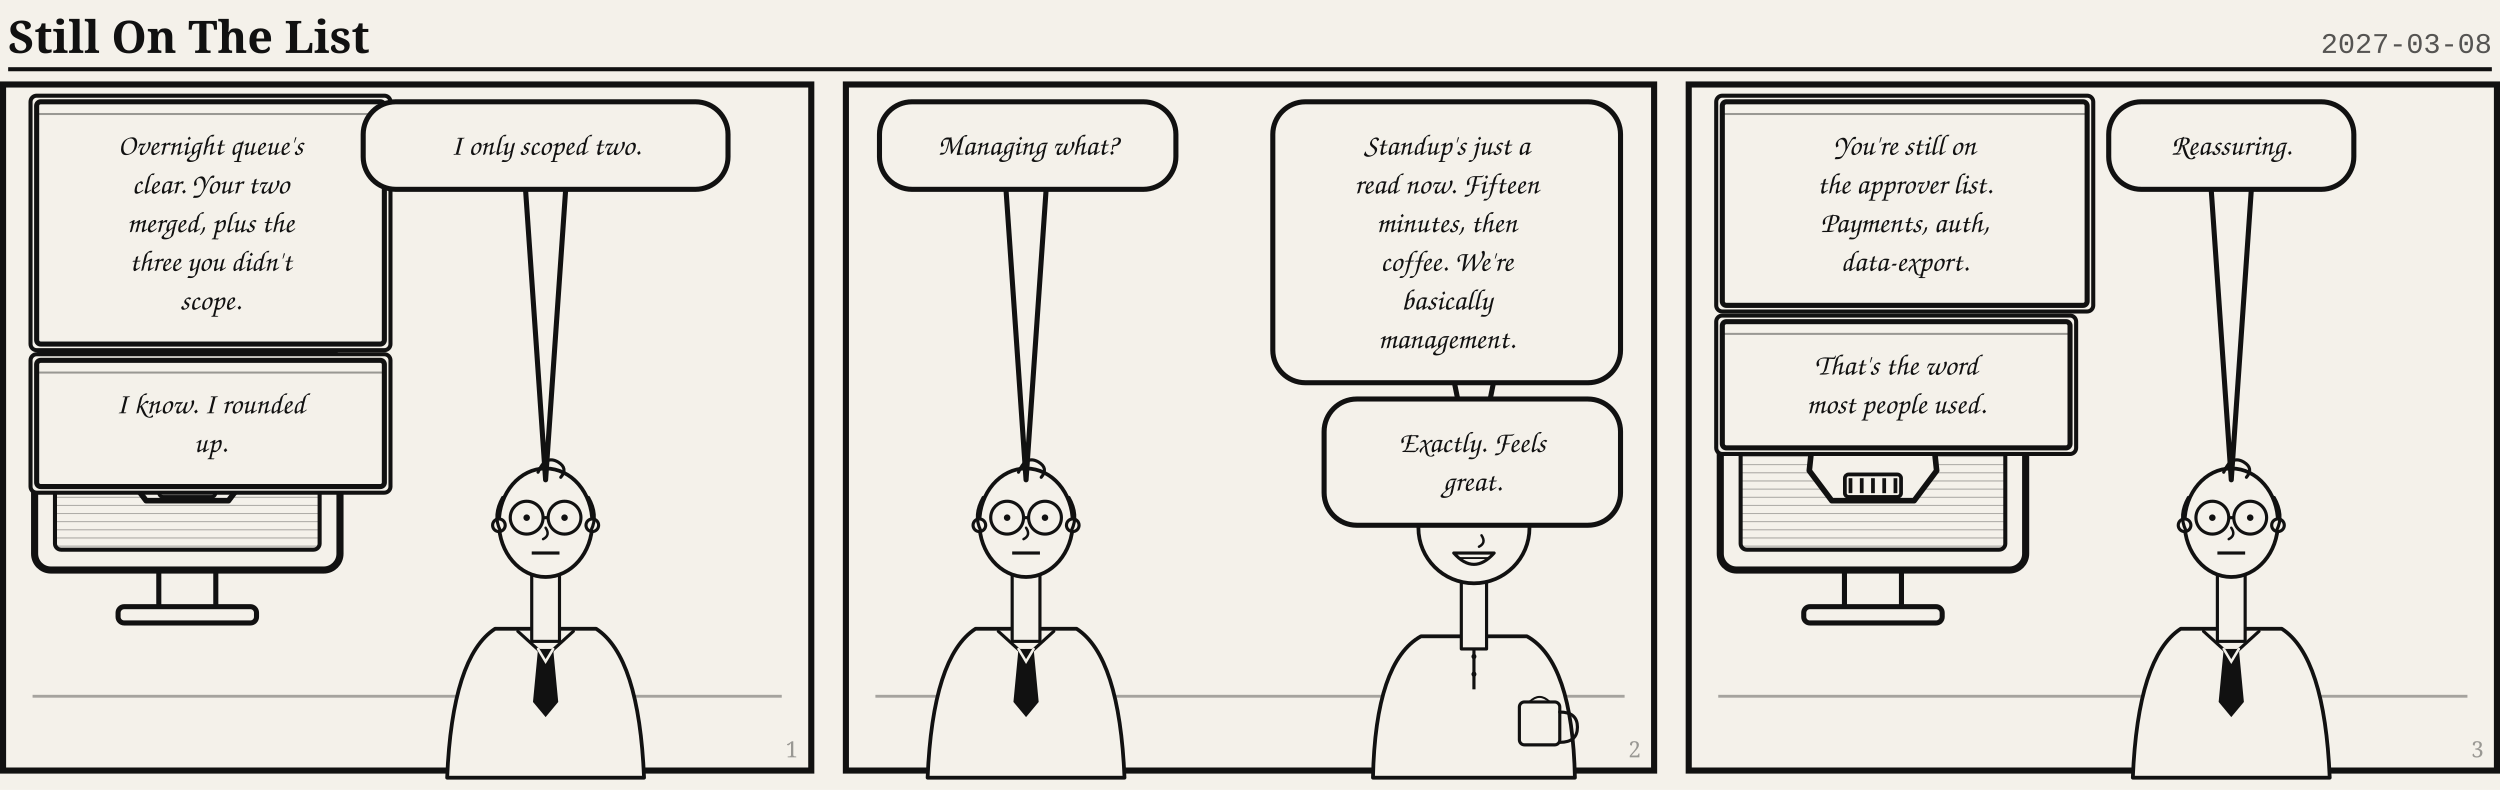
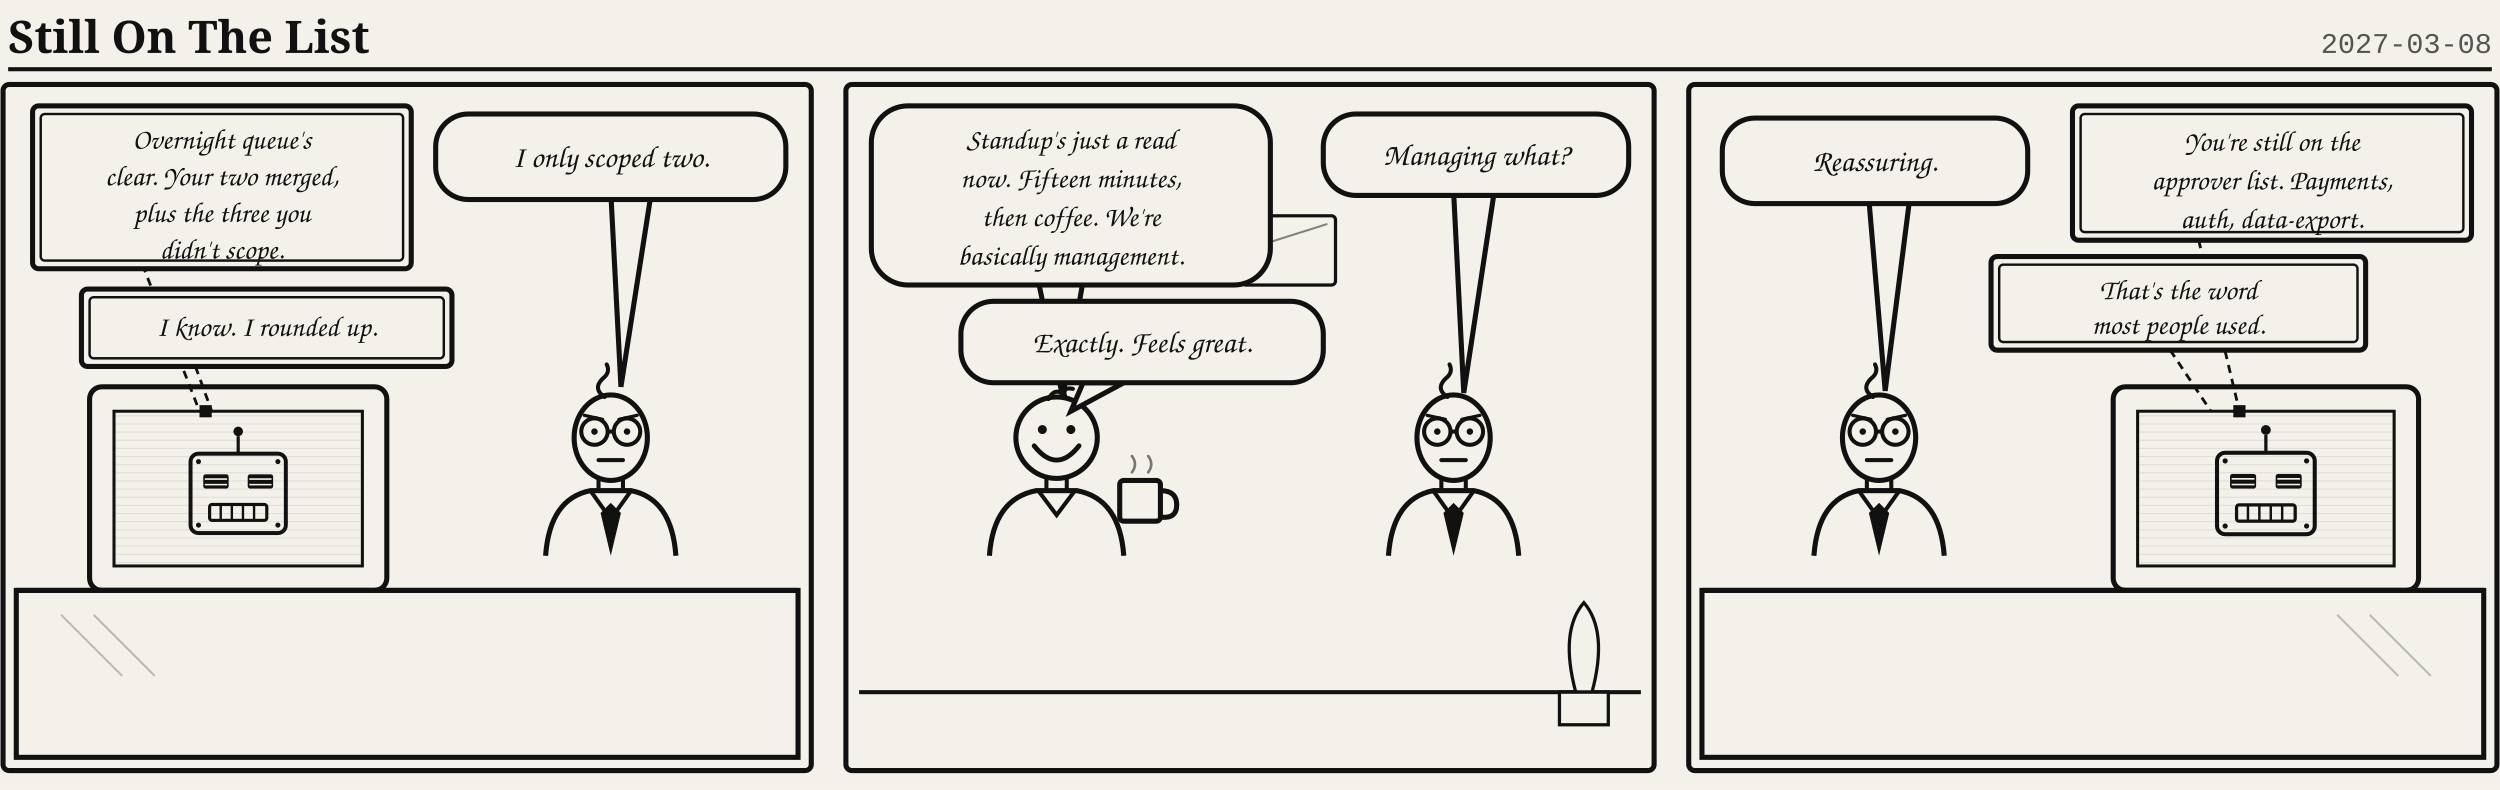
<svg xmlns="http://www.w3.org/2000/svg" viewBox="0 0 1228 388" width="1228" height="388" font-family="Georgia,serif">
  <rect width="1228" height="388" fill="#f4f1ea" />
  <text x="4" y="26" font-family="Georgia,serif" font-weight="bold" font-size="22" fill="#111">Still On The List</text>
  <text x="1224" y="26" text-anchor="end" font-family="'Courier New',monospace" font-size="14" fill="#111" opacity="0.7">2027-03-08</text>
  <line x1="4" y1="34" x2="1224" y2="34" stroke="#111" stroke-width="2" />
  <g transform="translate(0,40)">
    <defs>
-       <pattern id="halftone" width="6" height="6" patternUnits="userSpaceOnUse">
-         <rect width="6" height="6" fill="#f4f1ea" />
-         <circle cx="3" cy="3" r="1.1" fill="#111" />
+       <clipPath id="pan">
+         <rect x="0" y="0" width="400" height="340" rx="3" />
+       </clipPath>
+       <pattern id="scan" width="6" height="4" patternUnits="userSpaceOnUse">
+         <line x1="0" y1="0" x2="6" y2="0" stroke="#111" stroke-width="0.5" opacity="0.16" />
      </pattern>
-       <pattern id="scan" width="4" height="4" patternUnits="userSpaceOnUse">
-         <rect width="4" height="4" fill="none" />
-         <line x1="0" y1="0" x2="4" y2="0" stroke="#111" stroke-width="0.6" opacity="0.5" />
-       </pattern>
-       <pattern id="hatch" width="7" height="7" patternUnits="userSpaceOnUse" patternTransform="rotate(45)">
-         <line x1="0" y1="0" x2="0" y2="7" stroke="#111" stroke-width="1" />
-       </pattern>
+       <g id="dailbert">
+         <path d="M -32,58 Q -30,30 -10,26 L 10,26 Q 30,30 32,58" fill="#f4f1ea" stroke="#111" stroke-width="2.5" stroke-linejoin="round" />
+         <path d="M -10,26 L 0,40 L 10,26" fill="none" stroke="#111" stroke-width="2" />
+         <path d="M 0,32 L -5,37 L 0,58 L 5,37 Z" fill="#111" />
+         <path d="M -6,20 L -6,27 M 6,20 L 6,27" stroke="#111" stroke-width="2" />
+         <ellipse cx="0" cy="0" rx="18" ry="21" fill="#f4f1ea" stroke="#111" stroke-width="2.5" />
+         <path d="M -3,-20 q -6,-4 -1,-9 q 4,-3 2,-7" fill="none" stroke="#111" stroke-width="2" stroke-linecap="round" />
+         <circle cx="-8" cy="-3" r="6.5" fill="#f4f1ea" stroke="#111" stroke-width="2" />
+         <circle cx="8" cy="-3" r="6.5" fill="#f4f1ea" stroke="#111" stroke-width="2" />
+         <line x1="-1.5" y1="-3" x2="1.5" y2="-3" stroke="#111" stroke-width="2" />
+         <circle cx="-8" cy="-3" r="1.6" fill="#111" />
+         <circle cx="8" cy="-3" r="1.6" fill="#111" />
+         <path d="M -13,-11 L -4,-9 M 4,-9 L 13,-11" stroke="#111" stroke-width="1.6" stroke-linecap="round" />
+         <line x1="-6" y1="11" x2="6" y2="11" stroke="#111" stroke-width="2" stroke-linecap="round" />
+       </g>
+       <g id="doug">
+         <path d="M -33,58 Q -31,30 -10,26 L 10,26 Q 31,30 33,58" fill="#f4f1ea" stroke="#111" stroke-width="2.5" stroke-linejoin="round" />
+         <path d="M -9,26 L 0,38 L 9,26" fill="none" stroke="#111" stroke-width="2" />
+         <path d="M -5,20 L -5,27 M 5,20 L 5,27" stroke="#111" stroke-width="2" />
+         <circle cx="0" cy="0" r="20" fill="#f4f1ea" stroke="#111" stroke-width="2.5" />
+         <path d="M -4,-19 q 3,-6 8,-2 q -1,-4 4,-3" fill="none" stroke="#111" stroke-width="2" stroke-linecap="round" />
+         <circle cx="-7" cy="-4" r="2.2" fill="#111" />
+         <circle cx="7" cy="-4" r="2.2" fill="#111" />
+         <path d="M -11,4 Q 0,18 11,4" fill="none" stroke="#111" stroke-width="2.4" stroke-linecap="round" />
+       </g>
+       <g id="mug">
+         <rect x="-10" y="-9" width="20" height="20" rx="2" fill="#f4f1ea" stroke="#111" stroke-width="2.5" />
+         <path d="M 10,-4 q 8,0 8,7 q 0,7 -8,6" fill="none" stroke="#111" stroke-width="2.5" />
+         <line x1="-7" y1="-9" x2="7" y2="-9" stroke="#111" stroke-width="1.4" />
+         <path d="M -4,-13 q 3,-4 0,-8 M 4,-13 q 3,-4 0,-8" fill="none" stroke="#111" stroke-width="1.3" stroke-linecap="round" opacity="0.55" />
+       </g>
+       <g id="clanker">
+         <line x1="0" y1="-22" x2="0" y2="-33" stroke="#111" stroke-width="2" />
+         <circle cx="0" cy="-36" r="3" fill="#111" />
+         <rect x="-30" y="-22" width="60" height="50" rx="5" fill="#f4f1ea" stroke="#111" stroke-width="2.5" />
+         <circle cx="-25" cy="-17" r="1.6" fill="#111" />
+         <circle cx="25" cy="-17" r="1.6" fill="#111" />
+         <circle cx="-25" cy="23" r="1.6" fill="#111" />
+         <circle cx="25" cy="23" r="1.6" fill="#111" />
+         <rect x="-22" y="-9" width="16" height="9" rx="1.5" fill="#111" />
+         <rect x="6" y="-9" width="16" height="9" rx="1.5" fill="#111" />
+         <line x1="-21" y1="-6" x2="-7" y2="-6" stroke="#f4f1ea" stroke-width="1" />
+         <line x1="7" y1="-6" x2="21" y2="-6" stroke="#f4f1ea" stroke-width="1" />
+         <line x1="-21" y1="-2.5" x2="-7" y2="-2.5" stroke="#f4f1ea" stroke-width="1" />
+         <line x1="7" y1="-2.5" x2="21" y2="-2.5" stroke="#f4f1ea" stroke-width="1" />
+         <rect x="-18" y="10" width="36" height="10" rx="1.5" fill="#f4f1ea" stroke="#111" stroke-width="2" />
+         <line x1="-11" y1="10" x2="-11" y2="20" stroke="#111" stroke-width="1.5" />
+         <line x1="-4" y1="10" x2="-4" y2="20" stroke="#111" stroke-width="1.5" />
+         <line x1="3" y1="10" x2="3" y2="20" stroke="#111" stroke-width="1.5" />
+         <line x1="10" y1="10" x2="10" y2="20" stroke="#111" stroke-width="1.5" />
+       </g>
    </defs>
-     <rect x="1.5" y="1.5" width="397" height="337" fill="#f4f1ea" stroke="#111" stroke-width="3" />
-     <line x1="16" y1="302" x2="384" y2="302" stroke="#111" stroke-width="1.4" opacity="0.35" />
-     <g transform="translate(268,342) scale(0.62) translate(-268,-342)">
-       <g data-who="dailbert">
-         <path d="M 190 342 Q 194 246 228 224 L 308 224 Q 342 246 346 342 Z" fill="#f4f1ea" stroke="#111" stroke-width="3" stroke-linecap="round" stroke-linejoin="round" />
-         <path d="M 246 226 L 268 246 L 290 226" fill="none" stroke="#111" stroke-width="2.5" stroke-linecap="round" stroke-linejoin="round" />
-         <path d="M 262 240 L 274 240 L 278 282 L 268 294 L 258 282 Z" fill="#111" stroke="none" />
-         <path d="M 262 240 L 268 250 L 274 240" fill="none" stroke="#f4f1ea" stroke-width="2" stroke-linecap="round" />
-         <rect x="257" y="168" width="22" height="66" fill="#f4f1ea" stroke="#111" stroke-width="2.5" stroke-linecap="round" stroke-linejoin="round" />
-         <ellipse cx="268" cy="140" rx="37" ry="43" fill="#f4f1ea" stroke="#111" stroke-width="3" stroke-linecap="round" stroke-linejoin="round" />
-         <circle cx="231" cy="142" r="5" fill="#f4f1ea" stroke="#111" stroke-width="2.5" stroke-linecap="round" stroke-linejoin="round" />
-         <circle cx="305" cy="142" r="5" fill="#f4f1ea" stroke="#111" stroke-width="2.5" stroke-linecap="round" stroke-linejoin="round" />
-         <path d="M 234 120 Q 226 134 232 146" fill="none" stroke="#111" stroke-width="2.5" stroke-linecap="round" stroke-linejoin="round" />
-         <path d="M 302 120 Q 310 134 304 146" fill="none" stroke="#111" stroke-width="2.5" stroke-linecap="round" stroke-linejoin="round" />
-         <path d="M 262 100 q 6 -14 16 -8 q 8 5 2 12" fill="none" stroke="#111" stroke-width="2.5" stroke-linecap="round" stroke-linejoin="round" />
-         <circle cx="253" cy="136" r="13" fill="#f4f1ea" stroke="#111" stroke-width="2.5" stroke-linecap="round" stroke-linejoin="round" />
-         <circle cx="283" cy="136" r="13" fill="#f4f1ea" stroke="#111" stroke-width="2.5" stroke-linecap="round" stroke-linejoin="round" />
-         <line x1="266" y1="136" x2="270" y2="136" stroke="#111" stroke-width="2.5" />
-         <circle cx="253" cy="136" r="2.6" fill="#111" />
-         <circle cx="283" cy="136" r="2.6" fill="#111" />
-         <path d="M 268 144 q 4 6 -2 9" fill="none" stroke="#111" stroke-width="2" stroke-linecap="round" stroke-linejoin="round" />
-         <line x1="257" y1="164" x2="279" y2="164" stroke="#111" stroke-width="2.5" />
-       </g>
+     <rect x="0" y="0" width="1228" height="340" fill="#f4f1ea" />
+     <g transform="translate(0 0)" clip-path="url(#pan)">
+       <rect x="1.5" y="1.5" width="397" height="337" rx="3" fill="#f4f1ea" stroke="#111" stroke-width="2.5" />
+       <rect x="44" y="150" width="146" height="100" rx="6" fill="#f4f1ea" stroke="#111" stroke-width="2.5" />
+       <rect x="56" y="162" width="122" height="76" fill="#f4f1ea" stroke="#111" stroke-width="1.5" />
+       <use href="#clanker" transform="translate(117 200) scale(0.78)" />
+       <rect x="56" y="162" width="122" height="76" fill="url(#scan)" />
+       <rect x="108" y="250" width="18" height="8" fill="#f4f1ea" stroke="#111" stroke-width="2" />
+       <use href="#dailbert" transform="translate(300 175)" />
+       <rect x="8" y="250" width="384" height="82" fill="#f4f1ea" stroke="#111" stroke-width="2.5" />
+       <line x1="8" y1="250" x2="392" y2="250" stroke="#111" stroke-width="2.5" />
+       <line x1="30" y1="262" x2="60" y2="292" stroke="#111" stroke-width="1" opacity="0.25" />
+       <line x1="46" y1="262" x2="76" y2="292" stroke="#111" stroke-width="1" opacity="0.25" />
+       <line x1="70" y1="90" x2="98" y2="162" stroke="#111" stroke-width="1.4" stroke-dasharray="4 3" />
+       <rect x="98" y="159" width="6" height="6" fill="#111" />
+       <rect x="16" y="12" width="186" height="80" rx="3" fill="#f4f1ea" stroke="#111" stroke-width="2.5" />
+       <rect x="20" y="16" width="178" height="72" rx="2" fill="none" stroke="#111" stroke-width="1.2" />
+       <text x="109" y="33" font-family="'Comic Sans MS','Segoe Print',cursive" font-size="14" fill="#111" text-anchor="middle">Overnight queue's</text>
+       <text x="109" y="51" font-family="'Comic Sans MS','Segoe Print',cursive" font-size="14" fill="#111" text-anchor="middle">clear. Your two merged,</text>
+       <text x="109" y="69" font-family="'Comic Sans MS','Segoe Print',cursive" font-size="14" fill="#111" text-anchor="middle">plus the three you</text>
+       <text x="109" y="87" font-family="'Comic Sans MS','Segoe Print',cursive" font-size="14" fill="#111" text-anchor="middle">didn't scope.</text>
+       <polygon points="300,54 320,54 305,150" fill="#f4f1ea" stroke="#111" stroke-width="2.5" />
+       <rect x="214" y="16" width="172" height="42" rx="16" fill="#f4f1ea" stroke="#111" stroke-width="2.5" />
+       <text x="300" y="42" font-family="'Comic Sans MS','Segoe Print',cursive" font-size="15" fill="#111" text-anchor="middle">I only scoped two.</text>
+       <line x1="96" y1="140" x2="104" y2="162" stroke="#111" stroke-width="1.4" stroke-dasharray="4 3" />
+       <rect x="40" y="102" width="182" height="38" rx="3" fill="#f4f1ea" stroke="#111" stroke-width="2.5" />
+       <rect x="44" y="106" width="174" height="30" rx="2" fill="none" stroke="#111" stroke-width="1.2" />
+       <text x="131" y="125" font-family="'Comic Sans MS','Segoe Print',cursive" font-size="14" fill="#111" text-anchor="middle">I know. I rounded up.</text>
    </g>
-     <g data-surface="monitor">
-       <rect x="78" y="240" width="28" height="20" fill="#f4f1ea" stroke="#111" stroke-width="2.5" stroke-linecap="round" stroke-linejoin="round" />
-       <rect x="58" y="258" width="68" height="8" rx="3" fill="#f4f1ea" stroke="#111" stroke-width="2.5" stroke-linecap="round" stroke-linejoin="round" />
-       <rect x="17" y="132" width="150" height="108" rx="8" fill="#f4f1ea" stroke="#111" stroke-width="3.5" stroke-linecap="round" stroke-linejoin="round" />
-       <rect x="27" y="142" width="130" height="88" rx="3" fill="#f4f1ea" stroke="#111" stroke-width="2" />
-       <rect x="27" y="142" width="130" height="88" rx="3" fill="url(#scan)" />
-       <g>
-         <line x1="92" y1="154.4" x2="92" y2="145.2" stroke="#111" stroke-width="2.3" />
-         <circle cx="92" cy="142.44" r="3.22" fill="#111" />
-         <path d="M 64.4,156.24 L 119.6,156.24 L 123.28,191.2 L 112.24,205.92 L 71.76,205.92 L 60.72,191.2 Z" fill="#f4f1ea" stroke="#111" stroke-width="2.76" stroke-linecap="round" stroke-linejoin="round" />
-         <circle cx="64.4" cy="176.48" r="2.3" fill="#111" />
-         <circle cx="119.6" cy="176.48" r="2.3" fill="#111" />
-         <line x1="68.08" y1="167.28" x2="115.92" y2="167.28" stroke="#111" stroke-width="1.84" />
-         <rect x="73.6" y="172.34" width="14.72" height="8.28" rx="1.84" fill="#111" />
-         <rect x="95.68" y="172.34" width="14.72" height="8.28" rx="1.84" fill="#111" />
-         <rect x="78.2" y="193.04" width="27.6" height="11.04" rx="1.84" fill="none" stroke="#111" stroke-width="1.84" stroke-linecap="round" stroke-linejoin="round" />
-         <line x1="80.96" y1="194.88" x2="80.96" y2="202.24" stroke="#111" stroke-width="1.84" />
-         <line x1="86.48" y1="194.88" x2="86.48" y2="202.24" stroke="#111" stroke-width="1.84" />
-         <line x1="92" y1="194.88" x2="92" y2="202.24" stroke="#111" stroke-width="1.84" />
-         <line x1="97.52" y1="194.88" x2="97.52" y2="202.24" stroke="#111" stroke-width="1.84" />
-         <line x1="103.04" y1="194.88" x2="103.04" y2="202.24" stroke="#111" stroke-width="1.84" />
-       </g>
+     <g transform="translate(414 0)" clip-path="url(#pan)">
+       <rect x="1.5" y="1.5" width="397" height="337" rx="3" fill="#f4f1ea" stroke="#111" stroke-width="2.5" />
+       <line x1="8" y1="300" x2="392" y2="300" stroke="#111" stroke-width="2" />
+       <rect x="196" y="66" width="46" height="34" rx="2" fill="#f4f1ea" stroke="#111" stroke-width="1.6" />
+       <line x1="200" y1="82" x2="238" y2="70" stroke="#111" stroke-width="1" opacity="0.5" />
+       <path d="M 360,300 q -8,-30 4,-44 q 12,14 4,44 Z" fill="#f4f1ea" stroke="#111" stroke-width="1.6" />
+       <rect x="352" y="300" width="24" height="16" fill="#f4f1ea" stroke="#111" stroke-width="1.6" />
+       <use href="#doug" transform="translate(105 175)" />
+       <use href="#mug" transform="translate(146 205)" />
+       <use href="#dailbert" transform="translate(300 175)" />
+       <polygon points="96,98 118,98 108,155" fill="#f4f1ea" stroke="#111" stroke-width="2.5" />
+       <rect x="14" y="12" width="196" height="88" rx="18" fill="#f4f1ea" stroke="#111" stroke-width="2.5" />
+       <text x="112" y="33" font-family="'Comic Sans MS','Segoe Print',cursive" font-size="14" fill="#111" text-anchor="middle">Standup's just a read</text>
+       <text x="112" y="52" font-family="'Comic Sans MS','Segoe Print',cursive" font-size="14" fill="#111" text-anchor="middle">now. Fifteen minutes,</text>
+       <text x="112" y="71" font-family="'Comic Sans MS','Segoe Print',cursive" font-size="14" fill="#111" text-anchor="middle">then coffee. We're</text>
+       <text x="112" y="90" font-family="'Comic Sans MS','Segoe Print',cursive" font-size="14" fill="#111" text-anchor="middle">basically management.</text>
+       <polygon points="300,54 320,54 305,153" fill="#f4f1ea" stroke="#111" stroke-width="2.5" />
+       <rect x="236" y="16" width="150" height="40" rx="16" fill="#f4f1ea" stroke="#111" stroke-width="2.5" />
+       <text x="311" y="41" font-family="'Comic Sans MS','Segoe Print',cursive" font-size="15" fill="#111" text-anchor="middle">Managing what?</text>
+       <polygon points="118,148 138,148 112,162" fill="#f4f1ea" stroke="#111" stroke-width="2.5" />
+       <rect x="58" y="108" width="178" height="40" rx="16" fill="#f4f1ea" stroke="#111" stroke-width="2.5" />
+       <text x="147" y="133" font-family="'Comic Sans MS','Segoe Print',cursive" font-size="15" fill="#111" text-anchor="middle">Exactly. Feels great.</text>
    </g>
-     <g data-balloon="screen">
-       <line x1="92" y1="129" x2="92" y2="150" stroke="#111" stroke-width="2" stroke-dasharray="3 3" />
-       <circle cx="92" cy="150" r="3" fill="#111" />
-       <rect x="15" y="7" width="176.8" height="125" rx="3" fill="#f4f1ea" stroke="#111" stroke-width="2" stroke-linecap="round" stroke-linejoin="round" />
-       <rect x="18" y="10" width="170.8" height="119" rx="2" fill="#f4f1ea" stroke="#111" stroke-width="2.5" stroke-linecap="round" stroke-linejoin="round" />
-       <line x1="18" y1="16" x2="188.8" y2="16" stroke="#111" stroke-width="1" opacity="0.4" />
-       <text x="103.4" y="36" text-anchor="middle" font-family="'Comic Sans MS','Segoe Print',cursive" font-size="14.5" fill="#111">Overnight queue's</text>
-       <text x="103.4" y="55" text-anchor="middle" font-family="'Comic Sans MS','Segoe Print',cursive" font-size="14.5" fill="#111">clear. Your two</text>
-       <text x="103.4" y="74" text-anchor="middle" font-family="'Comic Sans MS','Segoe Print',cursive" font-size="14.5" fill="#111">merged, plus the</text>
-       <text x="103.4" y="93" text-anchor="middle" font-family="'Comic Sans MS','Segoe Print',cursive" font-size="14.5" fill="#111">three you didn't</text>
-       <text x="103.4" y="112" text-anchor="middle" font-family="'Comic Sans MS','Segoe Print',cursive" font-size="14.5" fill="#111">scope.</text>
+     <g transform="translate(828 0)" clip-path="url(#pan)">
+       <rect x="1.5" y="1.5" width="397" height="337" rx="3" fill="#f4f1ea" stroke="#111" stroke-width="2.5" />
+       <use href="#dailbert" transform="translate(95 175)" />
+       <rect x="210" y="150" width="150" height="100" rx="6" fill="#f4f1ea" stroke="#111" stroke-width="2.5" />
+       <rect x="222" y="162" width="126" height="76" fill="#f4f1ea" stroke="#111" stroke-width="1.5" />
+       <use href="#clanker" transform="translate(285 200) scale(0.8)" />
+       <rect x="222" y="162" width="126" height="76" fill="url(#scan)" />
+       <rect x="276" y="250" width="18" height="8" fill="#f4f1ea" stroke="#111" stroke-width="2" />
+       <rect x="8" y="250" width="384" height="82" fill="#f4f1ea" stroke="#111" stroke-width="2.5" />
+       <line x1="8" y1="250" x2="392" y2="250" stroke="#111" stroke-width="2.5" />
+       <line x1="320" y1="262" x2="350" y2="292" stroke="#111" stroke-width="1" opacity="0.25" />
+       <line x1="336" y1="262" x2="366" y2="292" stroke="#111" stroke-width="1" opacity="0.25" />
+       <line x1="252" y1="78" x2="272" y2="162" stroke="#111" stroke-width="1.4" stroke-dasharray="4 3" />
+       <rect x="269" y="159" width="6" height="6" fill="#111" />
+       <rect x="190" y="12" width="196" height="66" rx="3" fill="#f4f1ea" stroke="#111" stroke-width="2.5" />
+       <rect x="194" y="16" width="188" height="58" rx="2" fill="none" stroke="#111" stroke-width="1.2" />
+       <text x="288" y="34" font-family="'Comic Sans MS','Segoe Print',cursive" font-size="14" fill="#111" text-anchor="middle">You're still on the</text>
+       <text x="288" y="53" font-family="'Comic Sans MS','Segoe Print',cursive" font-size="14" fill="#111" text-anchor="middle">approver list. Payments,</text>
+       <text x="288" y="72" font-family="'Comic Sans MS','Segoe Print',cursive" font-size="14" fill="#111" text-anchor="middle">auth, data-export.</text>
+       <polygon points="90,58 110,58 98,152" fill="#f4f1ea" stroke="#111" stroke-width="2.5" />
+       <rect x="18" y="18" width="150" height="42" rx="16" fill="#f4f1ea" stroke="#111" stroke-width="2.5" />
+       <text x="93" y="44" font-family="'Comic Sans MS','Segoe Print',cursive" font-size="15" fill="#111" text-anchor="middle">Reassuring.</text>
+       <line x1="238" y1="132" x2="258" y2="162" stroke="#111" stroke-width="1.4" stroke-dasharray="4 3" />
+       <rect x="150" y="86" width="184" height="46" rx="3" fill="#f4f1ea" stroke="#111" stroke-width="2.5" />
+       <rect x="154" y="90" width="176" height="38" rx="2" fill="none" stroke="#111" stroke-width="1.2" />
+       <text x="242" y="107" font-family="'Comic Sans MS','Segoe Print',cursive" font-size="14" fill="#111" text-anchor="middle">That's the word</text>
+       <text x="242" y="124" font-family="'Comic Sans MS','Segoe Print',cursive" font-size="14" fill="#111" text-anchor="middle">most people used.</text>
    </g>
-     <g data-balloon="speech">
-       <path d="M 258 51 L 268 195.68 L 278 51 Z" fill="#f4f1ea" stroke="#111" stroke-width="2.5" stroke-linecap="round" stroke-linejoin="round" />
-       <rect x="178.4" y="10" width="179.2" height="43" rx="16" fill="#f4f1ea" stroke="#111" stroke-width="2.5" stroke-linecap="round" stroke-linejoin="round" />
-       <text x="268" y="36" text-anchor="middle" font-family="'Comic Sans MS','Segoe Print',cursive" font-size="14.5" fill="#111">I only scoped two.</text>
-     </g>
-     <g data-balloon="screen">
-       <line x1="92" y1="199" x2="92" y2="150" stroke="#111" stroke-width="2" stroke-dasharray="3 3" />
-       <circle cx="92" cy="150" r="3" fill="#111" />
-       <rect x="15" y="134" width="176.8" height="68" rx="3" fill="#f4f1ea" stroke="#111" stroke-width="2" stroke-linecap="round" stroke-linejoin="round" />
-       <rect x="18" y="137" width="170.8" height="62" rx="2" fill="#f4f1ea" stroke="#111" stroke-width="2.5" stroke-linecap="round" stroke-linejoin="round" />
-       <line x1="18" y1="143" x2="188.8" y2="143" stroke="#111" stroke-width="1" opacity="0.4" />
-       <text x="103.4" y="163" text-anchor="middle" font-family="'Comic Sans MS','Segoe Print',cursive" font-size="14.5" fill="#111">I know. I rounded</text>
-       <text x="103.4" y="182" text-anchor="middle" font-family="'Comic Sans MS','Segoe Print',cursive" font-size="14.5" fill="#111">up.</text>
-     </g>
-     <text x="392" y="332" text-anchor="end" font-family="Georgia,serif" font-size="11" fill="#111" opacity="0.4">1</text>
-   </g>
-   <g transform="translate(414,40)">
-     <defs>
-       <pattern id="halftone" width="6" height="6" patternUnits="userSpaceOnUse">
-         <rect width="6" height="6" fill="#f4f1ea" />
-         <circle cx="3" cy="3" r="1.1" fill="#111" />
-       </pattern>
-       <pattern id="scan" width="4" height="4" patternUnits="userSpaceOnUse">
-         <rect width="4" height="4" fill="none" />
-         <line x1="0" y1="0" x2="4" y2="0" stroke="#111" stroke-width="0.6" opacity="0.5" />
-       </pattern>
-       <pattern id="hatch" width="7" height="7" patternUnits="userSpaceOnUse" patternTransform="rotate(45)">
-         <line x1="0" y1="0" x2="0" y2="7" stroke="#111" stroke-width="1" />
-       </pattern>
-     </defs>
-     <rect x="1.5" y="1.5" width="397" height="337" fill="#f4f1ea" stroke="#111" stroke-width="3" />
-     <line x1="16" y1="302" x2="384" y2="302" stroke="#111" stroke-width="1.4" opacity="0.35" />
-     <g transform="translate(90,342) scale(0.62) translate(-90,-342)">
-       <g data-who="dailbert">
-         <path d="M 12 342 Q 16 246 50 224 L 130 224 Q 164 246 168 342 Z" fill="#f4f1ea" stroke="#111" stroke-width="3" stroke-linecap="round" stroke-linejoin="round" />
-         <path d="M 68 226 L 90 246 L 112 226" fill="none" stroke="#111" stroke-width="2.5" stroke-linecap="round" stroke-linejoin="round" />
-         <path d="M 84 240 L 96 240 L 100 282 L 90 294 L 80 282 Z" fill="#111" stroke="none" />
-         <path d="M 84 240 L 90 250 L 96 240" fill="none" stroke="#f4f1ea" stroke-width="2" stroke-linecap="round" />
-         <rect x="79" y="168" width="22" height="66" fill="#f4f1ea" stroke="#111" stroke-width="2.5" stroke-linecap="round" stroke-linejoin="round" />
-         <ellipse cx="90" cy="140" rx="37" ry="43" fill="#f4f1ea" stroke="#111" stroke-width="3" stroke-linecap="round" stroke-linejoin="round" />
-         <circle cx="53" cy="142" r="5" fill="#f4f1ea" stroke="#111" stroke-width="2.5" stroke-linecap="round" stroke-linejoin="round" />
-         <circle cx="127" cy="142" r="5" fill="#f4f1ea" stroke="#111" stroke-width="2.5" stroke-linecap="round" stroke-linejoin="round" />
-         <path d="M 56 120 Q 48 134 54 146" fill="none" stroke="#111" stroke-width="2.5" stroke-linecap="round" stroke-linejoin="round" />
-         <path d="M 124 120 Q 132 134 126 146" fill="none" stroke="#111" stroke-width="2.5" stroke-linecap="round" stroke-linejoin="round" />
-         <path d="M 84 100 q 6 -14 16 -8 q 8 5 2 12" fill="none" stroke="#111" stroke-width="2.5" stroke-linecap="round" stroke-linejoin="round" />
-         <circle cx="75" cy="136" r="13" fill="#f4f1ea" stroke="#111" stroke-width="2.5" stroke-linecap="round" stroke-linejoin="round" />
-         <circle cx="105" cy="136" r="13" fill="#f4f1ea" stroke="#111" stroke-width="2.5" stroke-linecap="round" stroke-linejoin="round" />
-         <line x1="88" y1="136" x2="92" y2="136" stroke="#111" stroke-width="2.5" />
-         <circle cx="75" cy="136" r="2.6" fill="#111" />
-         <circle cx="105" cy="136" r="2.6" fill="#111" />
-         <path d="M 90 144 q 4 6 -2 9" fill="none" stroke="#111" stroke-width="2" stroke-linecap="round" stroke-linejoin="round" />
-         <line x1="79" y1="164" x2="101" y2="164" stroke="#111" stroke-width="2.5" />
-       </g>
-     </g>
-     <g transform="translate(310,342) scale(0.62) translate(-310,-342)">
-       <g data-who="doug">
-         <path d="M 230 342 Q 232 250 268 230 L 352 230 Q 388 250 390 342 Z" fill="#f4f1ea" stroke="#111" stroke-width="3" stroke-linecap="round" stroke-linejoin="round" />
-         <line x1="310" y1="234" x2="310" y2="272" stroke="#111" stroke-width="2.5" />
-         <circle cx="310" cy="246" r="2" fill="#111" />
-         <circle cx="310" cy="260" r="2" fill="#111" />
-         <g transform="translate(362,302)">
-           <rect x="-16" y="-20" width="32" height="34" rx="4" fill="#f4f1ea" stroke="#111" stroke-width="2.5" stroke-linecap="round" stroke-linejoin="round" />
-           <path d="M 16 -12 q 14 0 14 12 q 0 12 -14 12" fill="none" stroke="#111" stroke-width="2.5" stroke-linecap="round" stroke-linejoin="round" />
-           <path d="M -8 -20 q 8 -8 16 0" fill="none" stroke="#111" stroke-width="1.6" stroke-linecap="round" stroke-linejoin="round" />
-         </g>
-         <rect x="300" y="178" width="20" height="62" fill="#f4f1ea" stroke="#111" stroke-width="2.5" stroke-linecap="round" stroke-linejoin="round" />
-         <circle cx="310" cy="144" r="44" fill="#f4f1ea" stroke="#111" stroke-width="3" stroke-linecap="round" stroke-linejoin="round" />
-         <path d="M 296 100 q 4 -8 10 0" fill="none" stroke="#111" stroke-width="2.5" stroke-linecap="round" stroke-linejoin="round" />
-         <path d="M 308 98 q 4 -8 10 0" fill="none" stroke="#111" stroke-width="2.5" stroke-linecap="round" stroke-linejoin="round" />
-         <path d="M 320 100 q 4 -7 9 0" fill="none" stroke="#111" stroke-width="2.5" stroke-linecap="round" stroke-linejoin="round" />
-         <circle cx="294" cy="138" r="3.6" fill="#111" />
-         <circle cx="326" cy="138" r="3.6" fill="#111" />
-         <line x1="286" y1="128" x2="301" y2="130" stroke="#111" stroke-width="2" />
-         <line x1="319" y1="130" x2="334" y2="128" stroke="#111" stroke-width="2" />
-         <path d="M 316 150 q 4 6 -2 9" fill="none" stroke="#111" stroke-width="2" stroke-linecap="round" stroke-linejoin="round" />
-         <path d="M 294 164 Q 310 182 326 164 Z" fill="#f4f1ea" stroke="#111" stroke-width="2.5" stroke-linecap="round" stroke-linejoin="round" />
-         <line x1="298" y1="168" x2="322" y2="168" stroke="#111" stroke-width="1.5" />
-       </g>
-     </g>
-     <g data-balloon="speech">
-       <path d="M 300 146 L 310 195.68 L 320 146 Z" fill="#f4f1ea" stroke="#111" stroke-width="2.5" stroke-linecap="round" stroke-linejoin="round" />
-       <rect x="211.2" y="10" width="170.8" height="138" rx="16" fill="#f4f1ea" stroke="#111" stroke-width="2.5" stroke-linecap="round" stroke-linejoin="round" />
-       <text x="296.6" y="36" text-anchor="middle" font-family="'Comic Sans MS','Segoe Print',cursive" font-size="14.5" fill="#111">Standup's just a</text>
-       <text x="296.6" y="55" text-anchor="middle" font-family="'Comic Sans MS','Segoe Print',cursive" font-size="14.5" fill="#111">read now. Fifteen</text>
-       <text x="296.6" y="74" text-anchor="middle" font-family="'Comic Sans MS','Segoe Print',cursive" font-size="14.5" fill="#111">minutes, then</text>
-       <text x="296.6" y="93" text-anchor="middle" font-family="'Comic Sans MS','Segoe Print',cursive" font-size="14.5" fill="#111">coffee. We're</text>
-       <text x="296.6" y="112" text-anchor="middle" font-family="'Comic Sans MS','Segoe Print',cursive" font-size="14.5" fill="#111">basically</text>
-       <text x="296.6" y="131" text-anchor="middle" font-family="'Comic Sans MS','Segoe Print',cursive" font-size="14.5" fill="#111">management.</text>
-     </g>
-     <g data-balloon="speech">
-       <path d="M 80 51 L 90 195.68 L 100 51 Z" fill="#f4f1ea" stroke="#111" stroke-width="2.5" stroke-linecap="round" stroke-linejoin="round" />
-       <rect x="18" y="10" width="145.6" height="43" rx="16" fill="#f4f1ea" stroke="#111" stroke-width="2.5" stroke-linecap="round" stroke-linejoin="round" />
-       <text x="90.8" y="36" text-anchor="middle" font-family="'Comic Sans MS','Segoe Print',cursive" font-size="14.5" fill="#111">Managing what?</text>
-     </g>
-     <g data-balloon="speech">
-       <path d="M 300 216 L 310 195.68 L 320 216 Z" fill="#f4f1ea" stroke="#111" stroke-width="2.5" stroke-linecap="round" stroke-linejoin="round" />
-       <rect x="236.4" y="156" width="145.6" height="62" rx="16" fill="#f4f1ea" stroke="#111" stroke-width="2.5" stroke-linecap="round" stroke-linejoin="round" />
-       <text x="309.2" y="182" text-anchor="middle" font-family="'Comic Sans MS','Segoe Print',cursive" font-size="14.5" fill="#111">Exactly. Feels</text>
-       <text x="309.2" y="201" text-anchor="middle" font-family="'Comic Sans MS','Segoe Print',cursive" font-size="14.5" fill="#111">great.</text>
-     </g>
-     <text x="392" y="332" text-anchor="end" font-family="Georgia,serif" font-size="11" fill="#111" opacity="0.4">2</text>
-   </g>
-   <g transform="translate(828,40)">
-     <defs>
-       <pattern id="halftone" width="6" height="6" patternUnits="userSpaceOnUse">
-         <rect width="6" height="6" fill="#f4f1ea" />
-         <circle cx="3" cy="3" r="1.1" fill="#111" />
-       </pattern>
-       <pattern id="scan" width="4" height="4" patternUnits="userSpaceOnUse">
-         <rect width="4" height="4" fill="none" />
-         <line x1="0" y1="0" x2="4" y2="0" stroke="#111" stroke-width="0.6" opacity="0.5" />
-       </pattern>
-       <pattern id="hatch" width="7" height="7" patternUnits="userSpaceOnUse" patternTransform="rotate(45)">
-         <line x1="0" y1="0" x2="0" y2="7" stroke="#111" stroke-width="1" />
-       </pattern>
-     </defs>
-     <rect x="1.5" y="1.5" width="397" height="337" fill="#f4f1ea" stroke="#111" stroke-width="3" />
-     <line x1="16" y1="302" x2="384" y2="302" stroke="#111" stroke-width="1.4" opacity="0.35" />
-     <g transform="translate(268,342) scale(0.62) translate(-268,-342)">
-       <g data-who="dailbert">
-         <path d="M 190 342 Q 194 246 228 224 L 308 224 Q 342 246 346 342 Z" fill="#f4f1ea" stroke="#111" stroke-width="3" stroke-linecap="round" stroke-linejoin="round" />
-         <path d="M 246 226 L 268 246 L 290 226" fill="none" stroke="#111" stroke-width="2.5" stroke-linecap="round" stroke-linejoin="round" />
-         <path d="M 262 240 L 274 240 L 278 282 L 268 294 L 258 282 Z" fill="#111" stroke="none" />
-         <path d="M 262 240 L 268 250 L 274 240" fill="none" stroke="#f4f1ea" stroke-width="2" stroke-linecap="round" />
-         <rect x="257" y="168" width="22" height="66" fill="#f4f1ea" stroke="#111" stroke-width="2.5" stroke-linecap="round" stroke-linejoin="round" />
-         <ellipse cx="268" cy="140" rx="37" ry="43" fill="#f4f1ea" stroke="#111" stroke-width="3" stroke-linecap="round" stroke-linejoin="round" />
-         <circle cx="231" cy="142" r="5" fill="#f4f1ea" stroke="#111" stroke-width="2.5" stroke-linecap="round" stroke-linejoin="round" />
-         <circle cx="305" cy="142" r="5" fill="#f4f1ea" stroke="#111" stroke-width="2.5" stroke-linecap="round" stroke-linejoin="round" />
-         <path d="M 234 120 Q 226 134 232 146" fill="none" stroke="#111" stroke-width="2.5" stroke-linecap="round" stroke-linejoin="round" />
-         <path d="M 302 120 Q 310 134 304 146" fill="none" stroke="#111" stroke-width="2.5" stroke-linecap="round" stroke-linejoin="round" />
-         <path d="M 262 100 q 6 -14 16 -8 q 8 5 2 12" fill="none" stroke="#111" stroke-width="2.5" stroke-linecap="round" stroke-linejoin="round" />
-         <circle cx="253" cy="136" r="13" fill="#f4f1ea" stroke="#111" stroke-width="2.5" stroke-linecap="round" stroke-linejoin="round" />
-         <circle cx="283" cy="136" r="13" fill="#f4f1ea" stroke="#111" stroke-width="2.5" stroke-linecap="round" stroke-linejoin="round" />
-         <line x1="266" y1="136" x2="270" y2="136" stroke="#111" stroke-width="2.5" />
-         <circle cx="253" cy="136" r="2.6" fill="#111" />
-         <circle cx="283" cy="136" r="2.6" fill="#111" />
-         <path d="M 268 144 q 4 6 -2 9" fill="none" stroke="#111" stroke-width="2" stroke-linecap="round" stroke-linejoin="round" />
-         <line x1="257" y1="164" x2="279" y2="164" stroke="#111" stroke-width="2.5" />
-       </g>
-     </g>
-     <g data-surface="monitor">
-       <rect x="78" y="240" width="28" height="20" fill="#f4f1ea" stroke="#111" stroke-width="2.5" stroke-linecap="round" stroke-linejoin="round" />
-       <rect x="58" y="258" width="68" height="8" rx="3" fill="#f4f1ea" stroke="#111" stroke-width="2.5" stroke-linecap="round" stroke-linejoin="round" />
-       <rect x="17" y="132" width="150" height="108" rx="8" fill="#f4f1ea" stroke="#111" stroke-width="3.5" stroke-linecap="round" stroke-linejoin="round" />
-       <rect x="27" y="142" width="130" height="88" rx="3" fill="#f4f1ea" stroke="#111" stroke-width="2" />
-       <rect x="27" y="142" width="130" height="88" rx="3" fill="url(#scan)" />
-       <g>
-         <line x1="92" y1="154.4" x2="92" y2="145.2" stroke="#111" stroke-width="2.3" />
-         <circle cx="92" cy="142.44" r="3.22" fill="#111" />
-         <path d="M 64.4,156.24 L 119.6,156.24 L 123.28,191.2 L 112.24,205.92 L 71.76,205.92 L 60.72,191.2 Z" fill="#f4f1ea" stroke="#111" stroke-width="2.76" stroke-linecap="round" stroke-linejoin="round" />
-         <circle cx="64.4" cy="176.48" r="2.3" fill="#111" />
-         <circle cx="119.6" cy="176.48" r="2.3" fill="#111" />
-         <line x1="68.08" y1="167.28" x2="115.92" y2="167.28" stroke="#111" stroke-width="1.84" />
-         <rect x="73.6" y="174.64" width="12.88" height="5.52" rx="1.84" fill="#111" />
-         <rect x="97.52" y="174.64" width="12.88" height="5.52" rx="1.84" fill="#111" />
-         <rect x="78.2" y="193.04" width="27.6" height="11.04" rx="1.84" fill="none" stroke="#111" stroke-width="1.84" stroke-linecap="round" stroke-linejoin="round" />
-         <line x1="80.96" y1="194.88" x2="80.96" y2="202.24" stroke="#111" stroke-width="1.84" />
-         <line x1="86.48" y1="194.88" x2="86.48" y2="202.24" stroke="#111" stroke-width="1.84" />
-         <line x1="92" y1="194.88" x2="92" y2="202.24" stroke="#111" stroke-width="1.84" />
-         <line x1="97.52" y1="194.88" x2="97.52" y2="202.24" stroke="#111" stroke-width="1.84" />
-         <line x1="103.04" y1="194.88" x2="103.04" y2="202.24" stroke="#111" stroke-width="1.84" />
-       </g>
-     </g>
-     <g data-balloon="screen">
-       <line x1="92" y1="110" x2="92" y2="150" stroke="#111" stroke-width="2" stroke-dasharray="3 3" />
-       <circle cx="92" cy="150" r="3" fill="#111" />
-       <rect x="15" y="7" width="185.2" height="106" rx="3" fill="#f4f1ea" stroke="#111" stroke-width="2" stroke-linecap="round" stroke-linejoin="round" />
-       <rect x="18" y="10" width="179.2" height="100" rx="2" fill="#f4f1ea" stroke="#111" stroke-width="2.5" stroke-linecap="round" stroke-linejoin="round" />
-       <line x1="18" y1="16" x2="197.2" y2="16" stroke="#111" stroke-width="1" opacity="0.4" />
-       <text x="107.6" y="36" text-anchor="middle" font-family="'Comic Sans MS','Segoe Print',cursive" font-size="14.5" fill="#111">You're still on</text>
-       <text x="107.6" y="55" text-anchor="middle" font-family="'Comic Sans MS','Segoe Print',cursive" font-size="14.5" fill="#111">the approver list.</text>
-       <text x="107.6" y="74" text-anchor="middle" font-family="'Comic Sans MS','Segoe Print',cursive" font-size="14.5" fill="#111">Payments, auth,</text>
-       <text x="107.6" y="93" text-anchor="middle" font-family="'Comic Sans MS','Segoe Print',cursive" font-size="14.5" fill="#111">data-export.</text>
-     </g>
-     <g data-balloon="speech">
-       <path d="M 258 51 L 268 195.68 L 278 51 Z" fill="#f4f1ea" stroke="#111" stroke-width="2.5" stroke-linecap="round" stroke-linejoin="round" />
-       <rect x="207.8" y="10" width="120.4" height="43" rx="16" fill="#f4f1ea" stroke="#111" stroke-width="2.5" stroke-linecap="round" stroke-linejoin="round" />
-       <text x="268" y="36" text-anchor="middle" font-family="'Comic Sans MS','Segoe Print',cursive" font-size="14.5" fill="#111">Reassuring.</text>
-     </g>
-     <g data-balloon="screen">
-       <line x1="92" y1="180" x2="92" y2="150" stroke="#111" stroke-width="2" stroke-dasharray="3 3" />
-       <circle cx="92" cy="150" r="3" fill="#111" />
-       <rect x="15" y="115" width="176.8" height="68" rx="3" fill="#f4f1ea" stroke="#111" stroke-width="2" stroke-linecap="round" stroke-linejoin="round" />
-       <rect x="18" y="118" width="170.8" height="62" rx="2" fill="#f4f1ea" stroke="#111" stroke-width="2.5" stroke-linecap="round" stroke-linejoin="round" />
-       <line x1="18" y1="124" x2="188.8" y2="124" stroke="#111" stroke-width="1" opacity="0.4" />
-       <text x="103.4" y="144" text-anchor="middle" font-family="'Comic Sans MS','Segoe Print',cursive" font-size="14.5" fill="#111">That's the word</text>
-       <text x="103.4" y="163" text-anchor="middle" font-family="'Comic Sans MS','Segoe Print',cursive" font-size="14.5" fill="#111">most people used.</text>
-     </g>
-     <text x="392" y="332" text-anchor="end" font-family="Georgia,serif" font-size="11" fill="#111" opacity="0.4">3</text>
  </g>
</svg>
